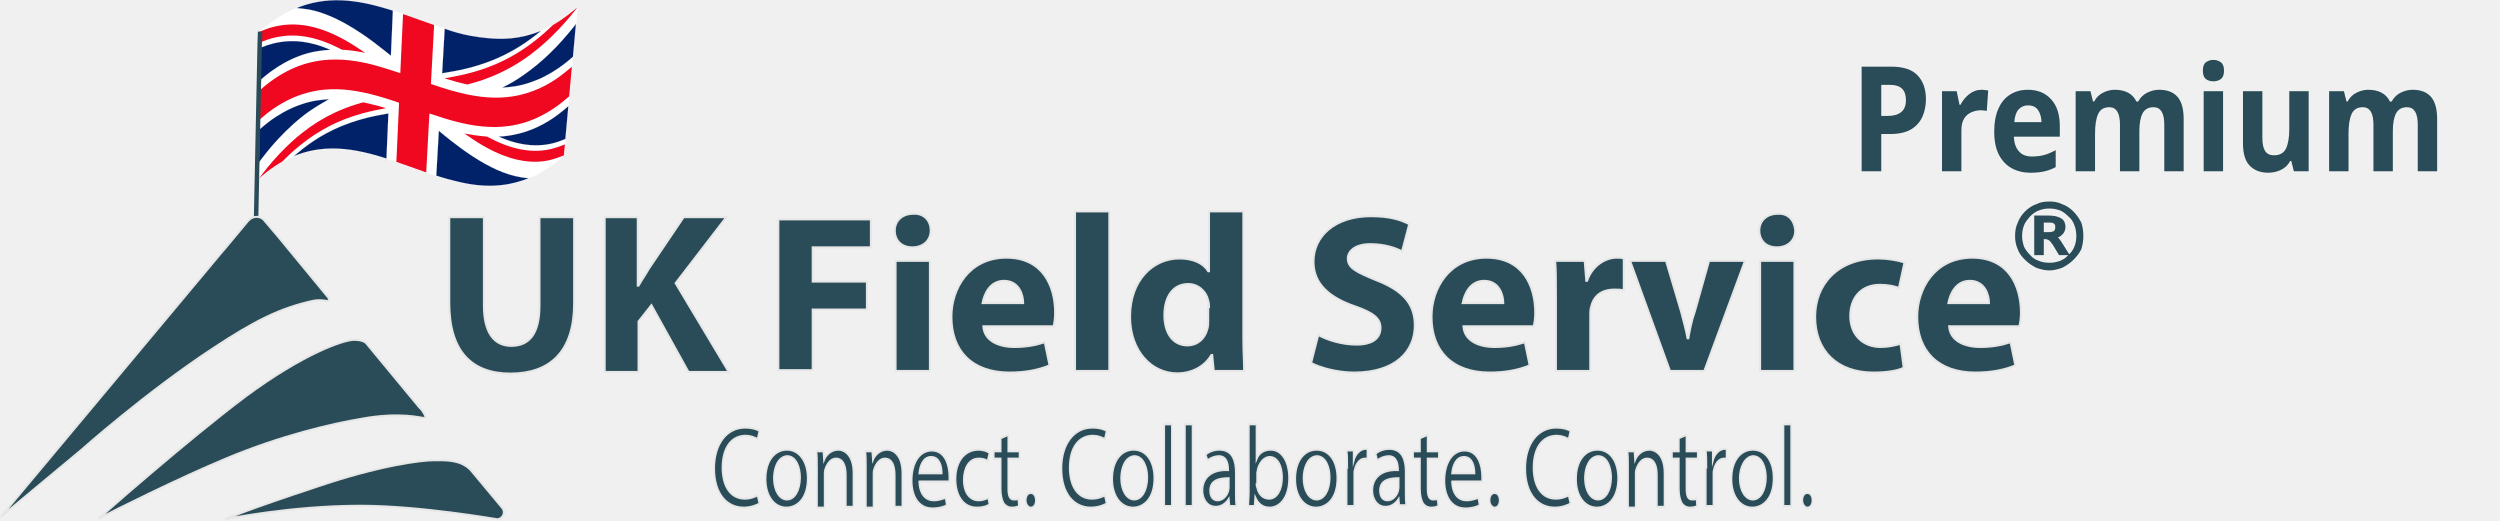
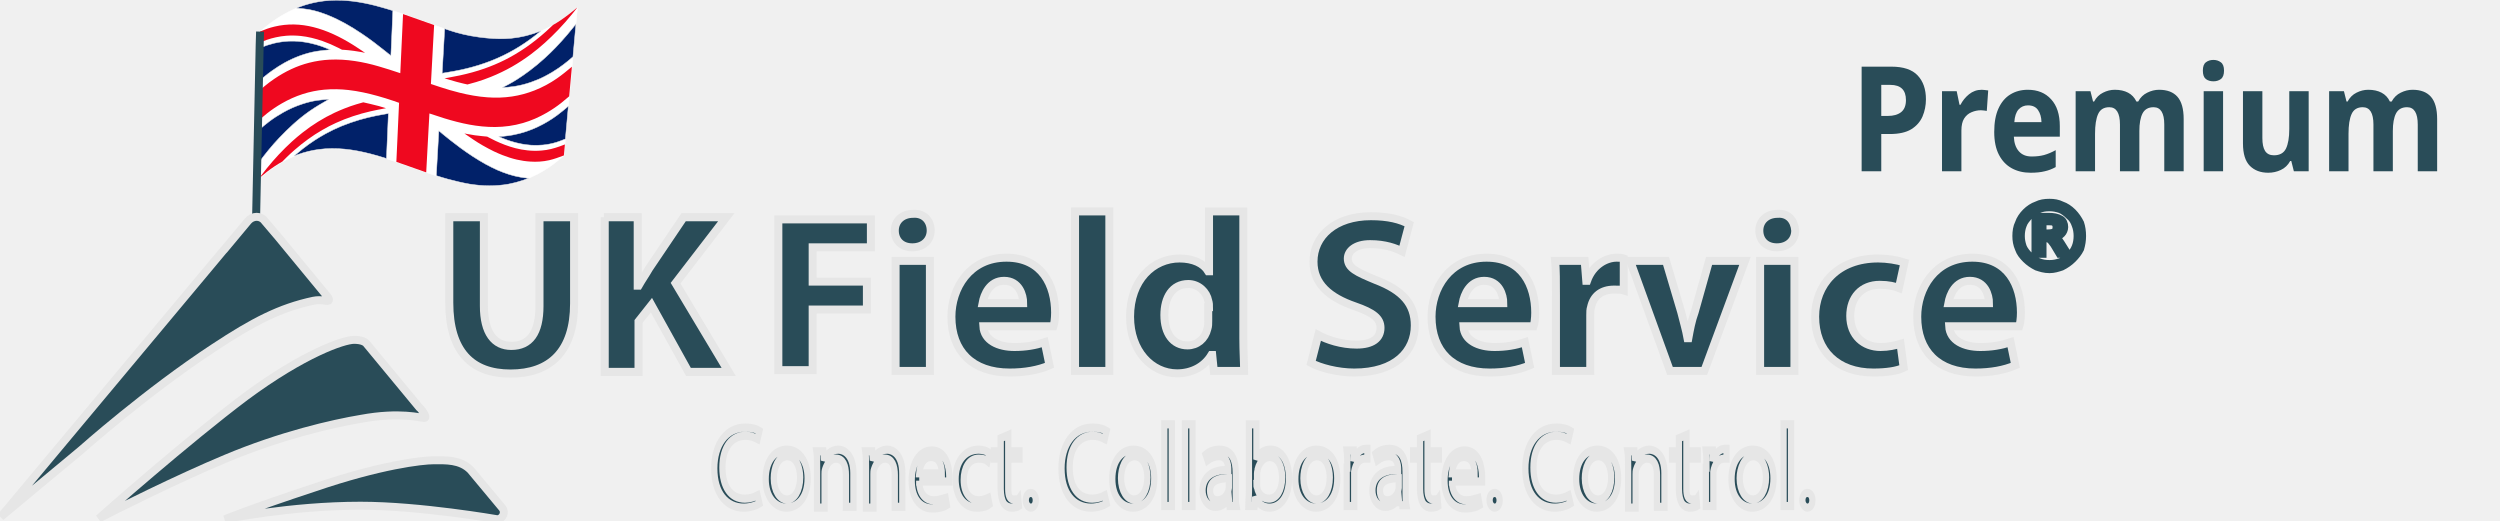
<svg xmlns="http://www.w3.org/2000/svg" xmlns:ns1="http://www.openswatchbook.org/uri/2009/osb" xmlns:xlink="http://www.w3.org/1999/xlink" version="1.1" id="Layer_1" x="0px" y="0px" viewBox="0 0 313.466 65.236" xml:space="preserve" width="313.466" height="65.236">
  <defs id="defs5230">
    <rect x="459.825" y="106.114" width="498.253" height="120.087" id="rect96" />
    <linearGradient id="linearGradient2903" ns1:paint="solid">
      <stop style="stop-color:#e6e6e6;stop-opacity:1;" offset="0" id="stop2901" />
    </linearGradient>
    <clipPath id="SVGID_2_">
      <use xlink:href="#SVGID_1_" overflow="visible" id="use3660" x="0" y="0" width="100%" height="100%" />
    </clipPath>
    <clipPath id="SVGID_4_">
      <use xlink:href="#SVGID_3_" overflow="visible" id="use3708" x="0" y="0" width="100%" height="100%" />
    </clipPath>
    <path id="SVGID_1_" d="m 168.813,250.22 v 20.941 c 0,6.339 2.498,9.413 6.533,9.413 4.419,0 6.724,-3.074 6.724,-9.413 V 250.22 h 8.262 v 20.364 c 0,11.336 -5.765,16.521 -15.178,16.521 -9.222,0 -14.601,-5.186 -14.601,-16.713 V 250.22 Z" />
    <path id="SVGID_3_" d="m 197.104,250.22 h 8.261 v 16.138 h 0.192 c 0.768,-1.345 1.729,-2.689 2.498,-4.033 l 8.261,-12.104 h 10.183 l -12.104,15.562 12.681,20.94 h -9.606 l -9.029,-15.753 -3.074,3.842 v 11.911 h -8.069 V 250.22 Z" />
    <clipPath id="SVGID_2_-1">
      <use xlink:href="#SVGID_1_" overflow="visible" id="use3660-2" x="0" y="0" width="100%" height="100%" />
    </clipPath>
    <clipPath id="SVGID_4_-9">
      <use xlink:href="#SVGID_3_" overflow="visible" id="use3708-6" x="0" y="0" width="100%" height="100%" />
    </clipPath>
    <path id="path5460-2" d="m 168.813,250.22 v 20.941 c 0,6.339 2.498,9.413 6.533,9.413 4.419,0 6.724,-3.074 6.724,-9.413 V 250.22 h 8.262 v 20.364 c 0,11.336 -5.765,16.521 -15.178,16.521 -9.222,0 -14.601,-5.186 -14.601,-16.713 V 250.22 Z" />
    <path id="path5486-1" d="m 197.104,250.22 h 8.261 v 16.138 h 0.192 c 0.768,-1.345 1.729,-2.689 2.498,-4.033 l 8.261,-12.104 h 10.183 l -12.104,15.562 12.681,20.94 h -9.606 l -9.029,-15.753 -3.074,3.842 v 11.911 h -8.069 V 250.22 Z" />
    <clipPath clipPathUnits="userSpaceOnUse" id="clipPath939">
      <g id="use941" style="fill:#ff0000">
-         <path style="fill:#ff0000;stroke:#000000;stroke-width:12.376px;stroke-linecap:butt;stroke-linejoin:miter;stroke-opacity:1" d="m -4033.657,-1562.989 507.481,390.595 -625.633,-0.26 151.886,-350.623 19.486,-31.694 4.759,170.155 -11.502,-125.41" id="path958" />
+         <path style="fill:#ff0000;stroke:#000000;strokeWidth:12.376px;strokeLinecap:butt;strokeLinejoin:miter;stroke-opacity:1" d="m -4033.657,-1562.989 507.481,390.595 -625.633,-0.26 151.886,-350.623 19.486,-31.694 4.759,170.155 -11.502,-125.41" id="path958" />
      </g>
    </clipPath>
    <pattern y="0" x="0" height="6" width="6" patternUnits="userSpaceOnUse" id="EMFhbasepattern" />
  </defs>
  <style type="text/css" id="style5075">
	.st0{opacity:0.46;fill:#24A4B3;}
	.st1{fill:#24A4B3;}
- 	.st2{fill:#FFFFFF;stroke:#E6E6E6;stroke-width:0.25;stroke-miterlimit:10;}
+ 	.st2{fill:#FFFFFF;stroke:#E6E6E6;strokeWidth:0.25;strokeMiterlimit:10;}
	.st3{fill:#FFFFFF;}
	.st4{fill:#EF081F;}
	.st5{fill:#001F80;}
</style>
  <polygon class="st0" points="" id="polygon5077" transform="translate(-9.504066,18.61036)" />
  <style type="text/css" id="style1408">
	.st0{fill:#FFFFFF;}
	.st1{fill:#C8102E;}
	.st2{fill:#012169;}
	.st3{font-family:'ArialMT';}
	.st4{font-size:37px;}
</style>
-   <g id="g937" clip-path="url(#clipPath939)" transform="matrix(0.06302235,-0.01055625,0.01832628,0.06032421,307.616,4.794062)" style="fill:#ff0000" />
-   <path style="fill:none;stroke:#000000;stroke-width:1px;stroke-linecap:butt;stroke-linejoin:miter;stroke-opacity:1" d="M 178.506,-28.625 Z" id="path970" />
-   <g id="g951" clip-path="none" transform="matrix(-0.06565038,0.02309871,-0.01561025,-0.05536379,-132.1011,28.5919)">
+   <g id="g937" clipPath="url(#clipPath939)" transform="matrix(0.06302235,-0.01055625,0.01832628,0.06032421,307.616,4.794062)" style="fill:#ff0000" />
+   <path style="fill:none;stroke:#000000;strokeWidth:1px;strokeLinecap:butt;strokeLinejoin:miter;stroke-opacity:1" d="M 178.506,-28.625 Z" id="path970" />
+   <g id="g951" clipPath="none" transform="matrix(-0.06565038,0.02309871,-0.01561025,-0.05536379,-132.1011,28.5919)">
    <g id="g949">
      <g id="g4111" transform="matrix(0.9214374,0.2915818,-0.2838419,0.9954414,-2983.013,-421.5874)" style="opacity:1;fill-rule:nonzero">
        <g id="g4104" style="fill-rule:nonzero" transform="translate(-70.12177,-661.0933)">
          <path class="st0" d="m 635.9,368.8 c -6,5.1 -11.9,10.1 -18.2,14.8 -9,6.8 -18.7,12.8 -28.8,17.9 -9.4,4.8 -19.1,8.8 -29.1,11.9 -11,3.4 -22.4,5.7 -33.9,6.8 -14.8,1.5 -29.8,1.1 -44.6,-0.7 -14.9,-1.8 -29.5,-5 -43.9,-9.2 -15.1,-4.3 -30,-9.6 -44.6,-15.4 -16,-6.3 -31.8,-13.3 -47.6,-20.3 -15.3,-6.8 -30.7,-13.6 -45.9,-20.6 -14.2,-6.5 -28.4,-13.3 -43,-18.8 -19.1,-7.3 -39.1,-12.6 -59.3,-16.3 -15.6,-2.9 -31.3,-4.8 -47.1,-4.6 -19.5,0.3 -39.1,3.8 -57.5,10.4 -12.7,4.6 -24.8,10.6 -36.1,17.8 -11.3,7.2 -21.9,15.7 -32.3,24.2 4,-100 8,-200 11.9,-300 6.5,-5.5 12.9,-10.9 19.7,-15.9 9.2,-6.7 19.1,-12.6 29.4,-17.6 8.8,-4.2 17.8,-7.7 27.1,-10.4 9.1,-2.6 18.6,-4.4 28,-5.5 12.3,-1.3 24.7,-1.3 37,-0.3 12.9,1.1 25.6,3.5 38.2,6.6 14.5,3.6 28.7,8.2 42.6,13.4 10.6,3.9 21.1,8.2 31.5,12.6 14.3,6.1 28.5,12.5 42.6,18.9 10.5,4.7 21,9.5 31.6,14 15.2,6.6 30.6,12.9 46.3,18.4 16.6,5.8 33.5,10.8 50.9,14 16.4,3 33.2,4.5 49.9,3.5 13.4,-0.8 26.7,-3.1 39.5,-7 10.3,-3.1 20.3,-7.3 29.8,-12.3 10.1,-5.2 19.7,-11.4 28.6,-18.3 5.2,-4 10.2,-8.3 15.2,-12.6 4.2,100.6 8.1,200.6 12.1,300.6 z" id="path1415" style="opacity:1;fill:#ffffff;fill-rule:nonzero;stroke:#ffffff;stroke-opacity:1" />
          <g id="g2051" style="fill-rule:nonzero">
            <path class="st2" d="m 258.1,37.3 c 7.7,2.8 15.3,5.9 22.8,9 -0.1,15.2 -0.2,30.4 -0.3,45.6 -0.1,15.2 -0.2,30.4 -0.3,45.6 -2.9,-2.7 -5.9,-5.4 -8.8,-8.1 -4.6,-4.1 -9.1,-8.2 -13.7,-12.3 -6.8,-6 -13.7,-11.9 -20.7,-17.7 -7.8,-6.4 -15.7,-12.7 -23.8,-18.8 -8.7,-6.5 -17.6,-12.8 -26.7,-18.7 -7.7,-5 -15.6,-9.6 -23.6,-14 -7.6,-4 -15.4,-7.8 -23.4,-11 -7.4,-3 -14.9,-5.5 -22.6,-7.5 -4.1,-1.1 -8.3,-2 -12.5,-2.7 -0.9,-0.1 -1.8,-0.3 -2.7,-0.4 3.5,-1.3 7,-2.4 10.5,-3.4 9.1,-2.6 18.6,-4.4 28,-5.5 12.3,-1.3 24.7,-1.3 37,-0.3 12.9,1.1 25.6,3.5 38.2,6.6 14.4,3.8 28.6,8.5 42.6,13.6 z M 89.7,129.4 c 7.2,-3 14.5,-5.6 22,-7.6 8.1,-2.2 16.3,-3.7 24.6,-4.7 5.9,-0.7 11.9,-1.1 17.9,-1.2 3.3,0 6.5,0 9.8,0.1 -3.3,-1.7 -6.6,-3.4 -9.9,-5.1 -4.5,-2.2 -9,-4.3 -13.7,-6.2 -7.1,-2.9 -14.4,-5.5 -21.8,-7.5 -6.1,-1.7 -12.2,-3 -18.4,-4 -7.6,-1.1 -15.3,-1.6 -22.9,-1.5 -8.9,0.2 -17.8,1.3 -26.4,3.5 -5.5,1.4 -10.9,3.3 -16.3,5.2 -0.9,22.1 -1.8,44.3 -2.6,66.4 6.7,-5.7 13.5,-11.3 20.6,-16.5 11.4,-8.3 24,-15.4 37.1,-20.9 z M 134,229.8 c 4.8,-2.9 9.6,-5.6 14.6,-8.1 4.3,-2.2 8.7,-4.3 13.1,-6.4 -7.7,0 -15.5,0 -23.2,0.6 -10.8,0.8 -21.5,2.9 -31.9,5.9 -9,2.6 -17.8,5.8 -26.2,9.8 -9,4.2 -17.6,9.1 -25.8,14.6 -6.3,4.2 -12.4,8.7 -18.3,13.6 -2.8,2.3 -5.6,4.8 -8.4,7.2 -0.9,22.1 -1.8,44.3 -2.6,66.5 1.3,-1.8 2.6,-3.5 3.9,-5.3 C 33.1,323 37,318 41.1,313 c 6.8,-8.3 13.8,-16.4 21.1,-24.2 6.5,-6.9 13.2,-13.6 20.2,-20 9,-8.3 18.5,-16.2 28.4,-23.4 7.6,-5.7 15.3,-10.8 23.2,-15.6 z m 75.9,35.1 c -16,4 -31.7,9.2 -46.8,15.8 -14.3,6.3 -28.1,13.7 -41.2,22.3 -6.7,4.4 -13.2,9 -19.5,13.9 -2.8,2.1 -5.5,4.2 -8.1,6.5 -0.7,0.5 -1.3,1.1 -2,1.7 0,0 0.1,0 0.1,-0.1 18.4,-6.6 38,-10.1 57.5,-10.4 15.8,-0.2 31.5,1.7 47.1,4.6 20.2,3.7 40.1,9 59.3,16.3 7.6,2.9 15.1,6.1 22.6,9.5 0.2,-30.2 0.4,-60.4 0.6,-90.6 -7.7,0.7 -15.4,1.4 -23.2,2.3 -15.5,1.7 -31.1,4.4 -46.4,8.2 z m 296,126.2 c -11.7,-5.8 -22.9,-12.3 -33.8,-19.4 -11.4,-7.4 -22.5,-15.4 -33.3,-23.7 -16.3,-12.5 -31.9,-25.8 -47.2,-39.5 -3.7,-3.3 -7.5,-6.7 -11.2,-10 0.1,17.8 0.2,35.7 0.3,53.5 0.1,12.7 0.2,25.4 0.3,38.2 3.9,1.6 7.9,3.3 11.9,4.8 14.6,5.8 29.5,11.1 44.6,15.4 14.4,4.1 29.1,7.3 43.9,9.2 14.8,1.8 29.8,2.2 44.6,0.7 11.5,-1.2 22.9,-3.4 33.9,-6.8 2.6,-0.8 5.1,-1.6 7.6,-2.5 -8.2,-1.5 -16.3,-3 -24.3,-5.1 -12.9,-3.6 -25.3,-8.8 -37.3,-14.8 z m 126,-122.3 c -2.8,2.4 -5.5,4.8 -8.4,7.2 -4.9,4.1 -10,7.9 -15.3,11.5 -7.2,5 -14.7,9.5 -22.5,13.6 -9.3,4.8 -19.1,8.8 -29.1,11.9 -10.4,3.2 -21.2,5.5 -32.1,6.5 -8.8,0.9 -17.6,0.9 -26.5,0.9 5.6,2.8 11.2,5.6 16.9,8.2 7.6,3.4 15.3,6.3 23.2,8.7 10.2,3.1 20.7,5.5 31.4,6.6 7,0.8 14,1 21,0.7 5.7,-0.3 11.5,-0.9 17.1,-1.8 4.5,-0.8 9,-1.8 13.4,-3 3.1,-0.9 6.1,-1.8 9.2,-2.9 1.4,-0.5 2.9,-1.1 4.3,-1.6 -0.8,-22.2 -1.7,-44.3 -2.6,-66.5 z m -197.3,-96 c 11.7,-2.7 23.2,-6 34.5,-10 10.3,-3.7 20.3,-8 30.1,-13 7,-3.6 13.9,-7.5 20.5,-11.6 7.8,-4.9 15.3,-10.1 22.6,-15.8 5.4,-4.3 10.7,-8.7 16,-13.2 -2.6,0.9 -5.3,1.8 -7.9,2.6 -12.8,3.9 -26.1,6.2 -39.5,7 -16.7,1 -33.5,-0.5 -49.9,-3.5 -17.3,-3.2 -34.3,-8.2 -50.9,-14 -10.5,-3.7 -20.8,-7.7 -31.1,-12 0.2,30.6 0.4,61.2 0.6,91.7 7.6,-0.8 15.1,-1.5 22.7,-2.5 10.8,-1.4 21.6,-3.3 32.3,-5.7 z m 61.3,46.9 c 7.5,0 14.9,0 22.4,-0.5 9.6,-0.7 19.1,-2.4 28.4,-4.9 12.7,-3.3 25,-8.1 36.6,-14.2 9.3,-4.8 18.3,-10.4 26.7,-16.7 6.2,-4.6 12.1,-9.6 18,-14.7 -0.9,-22.2 -1.8,-44.3 -2.6,-66.5 -5.6,7.8 -11.2,15.5 -17.1,23.1 -6.3,8.1 -12.9,15.9 -19.8,23.4 -8.1,8.8 -16.5,17.3 -25.4,25.4 -9.7,8.8 -19.8,17 -30.6,24.3 -11.7,8 -24.2,14.6 -36.6,21.3 z" id="path1423" style="fill-rule:nonzero" />
          </g>
          <path class="st1" d="m 44.6,86.2 c -3.2,0.9 -6.5,1.9 -9.6,3.1 0.3,-7.5 0.6,-14.9 0.9,-22.3 9.2,-2.9 18.5,-5.9 28,-7.4 12,-1.9 24.5,-1.6 36.6,0.3 8.9,1.3 17.6,3.5 26.2,6.2 9.6,3.1 19,7.1 28.1,11.5 5.7,2.8 11.3,5.8 16.8,8.9 7.7,4.4 15.1,9.2 22.5,14.1 6.3,4.2 12.4,8.6 18.4,13.2 6.1,4.6 12.1,9.4 18.1,14.1 -2.2,-0.6 -4.4,-1.2 -6.6,-1.8 -4.6,-1.2 -9.2,-2.5 -13.8,-3.6 -4.7,-1.1 -9.4,-1.9 -14.2,-2.9 -3.2,-0.6 -6.5,-1.3 -9.8,-1.8 -1.6,-1 -3.2,-2 -4.8,-3 -3.9,-2.5 -7.9,-4.8 -11.9,-7.1 -6.1,-3.4 -12.2,-6.7 -18.5,-9.6 -6.7,-3.2 -13.6,-6 -20.6,-8.5 -7.7,-2.7 -15.6,-4.9 -23.6,-6.4 -9,-1.8 -18.1,-2.7 -27.2,-2.6 -6.1,0 -12.3,0.5 -18.3,1.6 -5.7,1 -11.2,2.4 -16.7,4 z m 205.5,148.1 c -4.3,-1.5 -8.5,-3 -12.8,-4.4 -2.6,-0.8 -5.3,-1.7 -7.9,-2.5 v 0 c -5.6,1.2 -11.2,2.3 -16.8,3.6 -9.3,2.2 -18.5,4.9 -27.6,8.1 -13.8,4.8 -27.3,10.7 -40.2,17.5 -12.1,6.5 -23.7,13.8 -34.8,21.9 -18.4,13.4 -35.3,29 -50.8,45.7 -4.4,4.8 -8.7,9.6 -12.9,14.5 -4.3,5 -8.5,10.2 -12.5,15.4 -2.8,3.6 -5.5,7.2 -8.2,10.8 -0.5,0.7 -1,1.3 -1.4,2 10.5,-8.6 21,-17 32.3,-24.2 4.3,-2.7 8.6,-5.3 13.1,-7.6 0.5,-0.5 0.7,-0.7 0.9,-0.9 4,-3.9 8,-7.8 12.2,-11.5 11.8,-10.6 24.3,-20.5 37.5,-29.3 12.7,-8.4 26,-15.9 39.8,-22.2 12.4,-5.6 25.3,-10.3 38.3,-14.1 15.4,-4.5 31.2,-7.7 47,-10 7.5,-1.1 15,-2 22.6,-2.8 2.2,-0.2 4.3,-0.4 6.5,-0.6 -3.3,-1.3 -6.6,-2.6 -9.9,-3.9 -4.8,-2 -9.6,-3.8 -14.4,-5.5 z M 635,346.5 c -1.3,0.5 -2.5,1 -3.8,1.4 -2.9,1.1 -5.8,2 -8.8,2.9 -5.8,1.7 -11.6,2.9 -17.6,3.8 -6.6,1 -13.3,1.5 -20,1.5 -9.3,0 -18.6,-1 -27.7,-2.7 -7.3,-1.4 -14.4,-3.3 -21.4,-5.6 -7.3,-2.4 -14.5,-5.2 -21.5,-8.3 -5.3,-2.4 -10.5,-4.9 -15.6,-7.6 -5.5,-2.9 -11,-6 -16.3,-9.2 -2.3,-1.4 -4.5,-2.8 -6.7,-4.1 -1.2,-0.2 -2.3,-0.3 -3.5,-0.5 -3.1,-0.5 -6.2,-1 -9.3,-1.6 -3.5,-0.7 -7,-1.4 -10.5,-2.2 -4.4,-1 -8.8,-2.1 -13.2,-3.3 -2.8,-0.8 -5.7,-1.6 -8.5,-2.5 8.3,6.4 16.6,12.9 25.2,19 12.3,8.8 25.1,17.1 38.4,24.4 12.4,6.8 25.2,12.7 38.5,17.3 12.5,4.3 25.4,7.4 38.5,8.7 12.4,1.2 24.9,0.9 37.1,-1.2 4.8,-0.8 9.6,-1.9 14.2,-3.2 4.5,-1.3 9,-2.9 13.4,-4.5 -0.3,-7.6 -0.6,-15.1 -0.9,-22.5 z m -185.1,-53 c 16,3.8 32.4,6.3 48.9,6.8 13.1,0.4 26.3,-0.6 39.2,-3 11.6,-2.2 23,-5.6 33.9,-10.2 11.1,-4.6 21.7,-10.4 31.8,-17 6.3,-4.1 12.3,-8.5 18.1,-13.3 3.2,-2.6 6.3,-5.3 9.5,-8.1 -0.8,-20 -1.6,-40 -2.4,-60 -4.8,4.1 -9.7,8.3 -14.7,12.2 -8.6,6.7 -17.7,12.6 -27.3,17.8 -12.5,6.8 -25.8,12.1 -39.6,15.7 -13.4,3.5 -27.3,5.3 -41.2,5.5 -15.8,0.2 -31.5,-1.5 -46.9,-4.6 -19.4,-3.9 -38.3,-9.9 -56.9,-16.8 -10.6,-3.9 -21.1,-8.2 -31.5,-12.7 -3.6,-1.6 -7.2,-3.2 -10.8,-4.8 -0.1,-22 -0.2,-44.1 -0.3,-66.2 -0.1,-18 -0.1,-35.9 -0.2,-53.9 -9.1,-4 -18.1,-8 -27.1,-12.1 -10.6,-4.8 -21.1,-9.5 -31.7,-14.2 0,8.7 -0.1,17.4 -0.1,26.1 -0.1,19 -0.1,38.1 -0.2,57.1 -0.1,12.2 -0.1,24.4 -0.2,36.6 -9.8,-4.2 -19.6,-8.4 -29.5,-12.4 -16,-6.4 -32.2,-12.2 -48.8,-16.8 -16.4,-4.5 -33.2,-7.8 -50.2,-9.1 -17.9,-1.3 -36.1,-0.3 -53.6,3.7 -15.6,3.5 -30.7,9.4 -44.7,17 -9.6,5.2 -18.7,11.1 -27.3,17.8 -5,3.9 -9.9,8 -14.7,12.2 -0.8,20 -1.6,40 -2.4,60 9,-7.5 18,-14.9 27.7,-21.4 13,-8.8 27.2,-15.8 42.1,-20.9 13.9,-4.7 28.4,-7.7 43,-8.8 15.8,-1.2 31.7,-0.3 47.4,2.2 18.7,2.9 37.1,8 55,14.1 12.6,4.3 25,9.1 37.3,14.3 6.3,2.6 12.5,5.3 18.7,8 -0.1,16.2 -0.1,32.4 -0.2,48.6 0,11.5 -0.1,23.1 -0.1,34.6 -0.1,12.2 -0.1,24.4 -0.2,36.6 15.3,7 30.6,13.8 45.9,20.6 5.1,2.3 10.2,4.5 15.3,6.8 -0.1,-20 -0.2,-40 -0.2,-60.1 -0.1,-20 -0.2,-40.1 -0.2,-60.1 14.2,6 28.3,12.1 42.7,17.5 15,5.8 30.7,10.9 46.7,14.7 z m -34.5,-90.2 c 4.6,1.5 9.2,3 13.9,4.5 4.5,-1 9,-1.9 13.4,-3 7.5,-1.8 14.9,-4 22.3,-6.5 6.4,-2.2 12.8,-4.6 19,-7.2 10.7,-4.5 21.1,-9.8 31.1,-15.7 10,-5.9 19.7,-12.5 28.9,-19.7 6.8,-5.3 13.4,-10.8 19.7,-16.6 8.3,-7.7 16.3,-15.7 23.9,-24.1 7.8,-8.6 15.2,-17.5 22.2,-26.6 4.9,-6.4 9.5,-12.9 14.2,-19.4 -5,4.3 -10,8.6 -15.2,12.6 -9,6.9 -18.6,13 -28.6,18.3 -2.8,2.9 -5.6,5.7 -8.4,8.6 -4.5,4.4 -9.1,8.8 -13.9,12.9 -8.2,7.2 -16.7,13.9 -25.6,20.2 -8.4,5.9 -17.2,11.4 -26.3,16.3 -8.4,4.6 -17,8.7 -25.9,12.3 -10.4,4.3 -21.1,7.8 -32,10.8 -11.2,3.1 -22.5,5.5 -33.9,7.3 -9.8,1.6 -19.6,2.7 -29.4,3.8 4.6,1.8 9.3,3.7 13.9,5.5 5.6,1.8 11.1,3.8 16.7,5.7 z" id="path1425" style="fill:#ef081f;fill-opacity:1;fill-rule:nonzero" />
        </g>
      </g>
    </g>
  </g>
-   <path style="fill:#294c58;fill-opacity:1;stroke:#294c58;stroke-width:0.561;stroke-linecap:butt;stroke-linejoin:miter;stroke-miterlimit:4;stroke-dasharray:none;stroke-opacity:1" d="m 31.895,37.692 0.667,-32.123 0.049,-1.606 v 0" id="path1080" />
-   <path style="fill:none;stroke:#000000;stroke-width:1px;stroke-linecap:butt;stroke-linejoin:miter;stroke-opacity:1" d="M 31.494,-28.285 Z" id="path1082" />
+   <path style="fill:#294c58;fill-opacity:1;stroke:#294c58;strokeWidth:0.561;strokeLinecap:butt;strokeLinejoin:miter;strokeMiterlimit:4;stroke-dasharray:none;stroke-opacity:1" d="m 31.895,37.692 0.667,-32.123 0.049,-1.606 v 0" id="path1080" />
+   <path style="fill:none;stroke:#000000;strokeWidth:1px;strokeLinecap:butt;strokeLinejoin:miter;stroke-opacity:1" d="M 31.494,-28.285 Z" id="path1082" />
  <g id="g5085" transform="translate(0.09593342,15.0108)" style="stroke:#e6e6e6;stroke-opacity:1">
-     <path class="st1" d="m 62.9,48.7 -4,-4.8 c -1.3,-1.3 -3.1,-1.2 -4.6,-1.2 -1.5,0 -6.7,0.6 -14.9,3.4 -8.2,2.7 -11.3,4 -11.3,4 0,0 8.2,-1.7 17,-1.7 7.5,0 17.1,1.7 17.2,1.7 0.7,-0.1 1,-0.9 0.6,-1.4 z" id="path5079" style="fill:#294c58;fill-opacity:1;stroke:#e6e6e6;stroke-width:0.25;stroke-miterlimit:4;stroke-dasharray:none;stroke-opacity:1" />
-     <path class="st1" d="m 39.2,22.7 c 1,-0.2 1.7,0.1 1.9,0 0.2,-0.2 -0.2,-0.6 -0.2,-0.6 l -6.1,-7.4 -1.7,-2 C 32.6,12 31.6,12 31,12.7 l -3,3.6 v 0 l -0.1,0.1 v 0 L 0,49.8 10.1,41.4 c 0,0 8.2,-7.3 16.6,-12.8 5,-3.3 8.3,-5 12.5,-5.9 z" id="path5081" style="fill:#294c58;fill-opacity:1;stroke:#e6e6e6;stroke-width:0.25;stroke-miterlimit:4;stroke-dasharray:none;stroke-opacity:1" />
-     <path class="st1" d="m 53.1,37.4 c 0.5,0 -0.5,-1.3 -0.6,-1.3 L 45.8,28 v 0 c -0.1,-0.1 -0.5,-0.4 -1.5,-0.4 -1.3,0 -6.3,1.7 -13.6,7.1 -7.2,5.4 -18.1,15 -18.4,15.3 1.9,-1 9.9,-5 15.9,-7.5 6.9,-2.9 13.4,-4.4 17,-5 4.9,-0.9 7.5,-0.1 7.9,-0.1 z" id="path5083" style="fill:#294c58;fill-opacity:1;stroke:#e6e6e6;stroke-width:0.25;stroke-miterlimit:4;stroke-dasharray:none;stroke-opacity:1" />
+     <path class="st1" d="m 62.9,48.7 -4,-4.8 c -1.3,-1.3 -3.1,-1.2 -4.6,-1.2 -1.5,0 -6.7,0.6 -14.9,3.4 -8.2,2.7 -11.3,4 -11.3,4 0,0 8.2,-1.7 17,-1.7 7.5,0 17.1,1.7 17.2,1.7 0.7,-0.1 1,-0.9 0.6,-1.4 z" id="path5079" style="fill:#294c58;fill-opacity:1;stroke:#e6e6e6;strokeWidth:0.25;strokeMiterlimit:4;stroke-dasharray:none;stroke-opacity:1" />
+     <path class="st1" d="m 39.2,22.7 c 1,-0.2 1.7,0.1 1.9,0 0.2,-0.2 -0.2,-0.6 -0.2,-0.6 l -6.1,-7.4 -1.7,-2 C 32.6,12 31.6,12 31,12.7 l -3,3.6 v 0 l -0.1,0.1 v 0 L 0,49.8 10.1,41.4 c 0,0 8.2,-7.3 16.6,-12.8 5,-3.3 8.3,-5 12.5,-5.9 z" id="path5081" style="fill:#294c58;fill-opacity:1;stroke:#e6e6e6;strokeWidth:0.25;strokeMiterlimit:4;stroke-dasharray:none;stroke-opacity:1" />
+     <path class="st1" d="m 53.1,37.4 c 0.5,0 -0.5,-1.3 -0.6,-1.3 L 45.8,28 v 0 c -0.1,-0.1 -0.5,-0.4 -1.5,-0.4 -1.3,0 -6.3,1.7 -13.6,7.1 -7.2,5.4 -18.1,15 -18.4,15.3 1.9,-1 9.9,-5 15.9,-7.5 6.9,-2.9 13.4,-4.4 17,-5 4.9,-0.9 7.5,-0.1 7.9,-0.1 z" id="path5083" style="fill:#294c58;fill-opacity:1;stroke:#e6e6e6;strokeWidth:0.25;strokeMiterlimit:4;stroke-dasharray:none;stroke-opacity:1" />
  </g>
  <g id="g4160" style="fill:#294c58;fill-opacity:1" transform="translate(-9.6,2.789204)">
    <g id="g5117" transform="translate(0.09593342,15.82115)" style="fill:#294c58;fill-opacity:1;stroke:#e6e6e6;stroke-opacity:1">
      <path class="st2" d="m 107.1,8.9 h 11.6 v 3.5 h -7.3 v 4.3 h 6.8 v 3.5 h -6.8 v 7.6 h -4.3 z" id="path5091" style="fill:#294c58;fill-opacity:1;stroke:#e6e6e6;stroke-opacity:1" />
      <path class="st2" d="m 126.2,10.3 c 0,1.2 -0.9,2.1 -2.3,2.1 -1.4,0 -2.2,-0.9 -2.2,-2.1 0,-1.2 0.9,-2.1 2.3,-2.1 1.3,-0.1 2.2,0.8 2.2,2.1 z m -4.4,17.5 V 14.1 h 4.3 v 13.8 h -4.3 z" id="path5093" style="fill:#294c58;fill-opacity:1;stroke:#e6e6e6;stroke-opacity:1" />
      <path class="st2" d="m 132.8,22.3 c 0.1,1.8 1.9,2.6 3.9,2.6 1.4,0 2.6,-0.2 3.8,-0.6 l 0.6,2.9 c -1.4,0.6 -3.1,0.9 -5,0.9 -4.7,0 -7.3,-2.7 -7.3,-7 0,-3.5 2.2,-7.4 6.9,-7.4 4.5,0 6.1,3.5 6.1,6.9 0,0.7 -0.1,1.4 -0.2,1.7 z m 5,-2.9 c 0,-1 -0.5,-2.8 -2.4,-2.8 -1.8,0 -2.5,1.7 -2.7,2.8 z" id="path5095" style="fill:#294c58;fill-opacity:1;stroke:#e6e6e6;stroke-opacity:1" />
      <path class="st2" d="m 144.3,7.9 h 4.3 v 20 h -4.3 z" id="path5097" style="fill:#294c58;fill-opacity:1;stroke:#e6e6e6;stroke-opacity:1" />
      <path class="st2" d="m 165.4,7.9 v 15.9 c 0,1.6 0.1,3.2 0.1,4.1 h -3.8 l -0.2,-2 h -0.1 c -0.9,1.5 -2.5,2.3 -4.3,2.3 -3.2,0 -5.9,-2.8 -5.9,-7.1 0,-4.6 2.9,-7.3 6.2,-7.3 1.7,0 3,0.6 3.6,1.6 h 0.1 V 7.9 Z m -4.3,12 c 0,-0.2 0,-0.5 -0.1,-0.8 -0.2,-1.1 -1.2,-2.1 -2.5,-2.1 -2,0 -3,1.7 -3,3.9 0,2.3 1.1,3.8 2.9,3.8 1.2,0 2.2,-0.8 2.5,-2.1 0.1,-0.3 0.1,-0.6 0.1,-1 v -1.7 z" id="path5099" style="fill:#294c58;fill-opacity:1;stroke:#e6e6e6;stroke-opacity:1" />
      <path class="st2" d="m 174.8,23.4 c 1.1,0.6 2.9,1.2 4.8,1.2 2,0 3,-0.8 3,-2.1 0,-1.2 -0.9,-1.9 -3.2,-2.7 -3.2,-1.1 -5.2,-2.8 -5.2,-5.6 0,-3.2 2.7,-5.7 7.2,-5.7 2.2,0 3.7,0.4 4.8,1 l -0.9,3.4 c -0.8,-0.4 -2.1,-0.9 -4,-0.9 -1.9,0 -2.8,0.9 -2.8,1.8 0,1.2 1.1,1.7 3.5,2.7 3.4,1.3 4.9,3 4.9,5.7 0,3.2 -2.4,5.9 -7.6,5.9 -2.1,0 -4.3,-0.6 -5.4,-1.2 z" id="path5101" style="fill:#294c58;fill-opacity:1;stroke:#e6e6e6;stroke-opacity:1" />
      <path class="st2" d="m 193,22.3 c 0.1,1.8 1.9,2.6 3.9,2.6 1.4,0 2.6,-0.2 3.8,-0.6 l 0.6,2.9 c -1.4,0.6 -3.1,0.9 -5,0.9 -4.7,0 -7.3,-2.7 -7.3,-7 0,-3.5 2.2,-7.4 6.9,-7.4 4.5,0 6.1,3.5 6.1,6.9 0,0.7 -0.1,1.4 -0.2,1.7 z m 5,-2.9 c 0,-1 -0.5,-2.8 -2.4,-2.8 -1.8,0 -2.5,1.7 -2.7,2.8 z" id="path5103" style="fill:#294c58;fill-opacity:1;stroke:#e6e6e6;stroke-opacity:1" />
      <path class="st2" d="m 204.6,18.6 c 0,-2 0,-3.4 -0.1,-4.5 h 3.7 l 0.2,2.5 h 0.1 c 0.7,-2 2.4,-2.9 3.7,-2.9 0.4,0 0.6,0 0.9,0.1 v 4 c -0.3,-0.1 -0.7,-0.1 -1.2,-0.1 -1.6,0 -2.6,0.8 -2.9,2.2 -0.1,0.3 -0.1,0.6 -0.1,1 v 7 h -4.3 z" id="path5105" style="fill:#294c58;fill-opacity:1;stroke:#e6e6e6;stroke-opacity:1" />
      <path class="st2" d="m 218.4,14.1 1.9,6.4 c 0.3,1.2 0.6,2.2 0.8,3.3 h 0.1 c 0.2,-1.1 0.4,-2.2 0.8,-3.3 l 1.8,-6.4 h 4.5 l -5.1,13.8 h -4.3 l -5,-13.8 z" id="path5107" style="fill:#294c58;fill-opacity:1;stroke:#e6e6e6;stroke-opacity:1" />
      <path class="st2" d="m 234.6,10.3 c 0,1.2 -0.9,2.1 -2.3,2.1 -1.4,0 -2.2,-0.9 -2.2,-2.1 0,-1.2 0.9,-2.1 2.3,-2.1 1.3,-0.1 2.1,0.8 2.2,2.1 z m -4.4,17.5 V 14.1 h 4.3 v 13.8 h -4.3 z" id="path5109" style="fill:#294c58;fill-opacity:1;stroke:#e6e6e6;stroke-opacity:1" />
      <path class="st2" d="m 248.2,27.5 c -0.8,0.4 -2.2,0.6 -3.8,0.6 -4.5,0 -7.3,-2.7 -7.3,-7 0,-4 2.8,-7.3 7.9,-7.3 1.1,0 2.4,0.2 3.3,0.5 l -0.7,3.2 c -0.5,-0.2 -1.3,-0.4 -2.4,-0.4 -2.3,0 -3.7,1.6 -3.7,3.9 0,2.5 1.7,3.9 3.8,3.9 1,0 1.8,-0.2 2.5,-0.4 z" id="path5111" style="fill:#294c58;fill-opacity:1;stroke:#e6e6e6;stroke-opacity:1" />
      <path class="st2" d="m 253.9,22.3 c 0.1,1.8 1.9,2.6 3.9,2.6 1.4,0 2.6,-0.2 3.8,-0.6 l 0.6,2.9 c -1.4,0.6 -3.1,0.9 -5,0.9 -4.7,0 -7.3,-2.7 -7.3,-7 0,-3.5 2.2,-7.4 6.9,-7.4 4.5,0 6.1,3.5 6.1,6.9 0,0.7 -0.1,1.4 -0.2,1.7 z m 5,-2.9 c 0,-1 -0.5,-2.8 -2.4,-2.8 -1.8,0 -2.5,1.7 -2.7,2.8 z" id="path5113" style="fill:#294c58;fill-opacity:1;stroke:#e6e6e6;stroke-opacity:1" />
    </g>
    <g id="g5225" transform="translate(5.804436,14.24114)" style="fill:#294c58;fill-opacity:1">
      <g id="g5223" style="fill:#294c58;fill-opacity:1">
        <g id="g5221" transform="matrix(0.7859041,0,0,1.024142,34.72636,-1.000707)" style="fill:#294c58;fill-opacity:1">
          <path class="st2" d="m 81.8,46 c -0.4,0.2 -1.4,0.5 -2.5,0.5 -2.7,0 -4.7,-1.7 -4.7,-4.8 0,-3 2,-5 4.9,-5 1.2,0 1.9,0.2 2.3,0.4 l -0.3,1 c -0.5,-0.2 -1.1,-0.4 -1.9,-0.4 -2.2,0 -3.7,1.4 -3.7,3.9 0,2.3 1.3,3.8 3.6,3.8 0.8,0 1.5,-0.2 2,-0.4 z" id="path5165" style="fill:#294c58;fill-opacity:1" />
          <path class="st2" d="m 89.5,42.9 c 0,2.5 -1.7,3.6 -3.4,3.6 -1.8,0 -3.3,-1.3 -3.3,-3.5 0,-2.3 1.5,-3.6 3.4,-3.6 1.9,0 3.3,1.4 3.3,3.5 z m -5.4,0 c 0,1.5 0.9,2.6 2.1,2.6 1.2,0 2.1,-1.1 2.1,-2.7 0,-1.2 -0.6,-2.6 -2.1,-2.6 -1.5,0.1 -2.1,1.5 -2.1,2.7 z" id="path5167" style="fill:#294c58;fill-opacity:1" />
          <path class="st2" d="m 91,41.4 c 0,-0.7 0,-1.3 -0.1,-1.8 H 92 l 0.1,1.1 v 0 c 0.3,-0.6 1.1,-1.3 2.3,-1.3 0.9,0 2.4,0.6 2.4,2.9 v 4.1 h -1.2 v -3.9 c 0,-1.1 -0.4,-2 -1.6,-2 -0.8,0 -1.4,0.6 -1.7,1.3 -0.1,0.2 -0.1,0.4 -0.1,0.6 v 4.1 H 91 Z" id="path5169" style="fill:#294c58;fill-opacity:1" />
          <path class="st2" d="m 98.8,41.4 c 0,-0.7 0,-1.3 -0.1,-1.8 h 1.1 l 0.1,1.1 v 0 c 0.3,-0.6 1.1,-1.3 2.3,-1.3 0.9,0 2.4,0.6 2.4,2.9 v 4.1 h -1.2 v -3.9 c 0,-1.1 -0.4,-2 -1.6,-2 -0.8,0 -1.4,0.6 -1.7,1.3 -0.1,0.2 -0.1,0.4 -0.1,0.6 v 4.1 h -1.2 z" id="path5171" style="fill:#294c58;fill-opacity:1" />
          <path class="st2" d="m 107.3,43.2 c 0,1.7 1.1,2.4 2.3,2.4 0.9,0 1.4,-0.2 1.9,-0.3 l 0.2,0.9 c -0.4,0.2 -1.2,0.4 -2.3,0.4 -2.1,0 -3.3,-1.4 -3.3,-3.4 0,-2.1 1.2,-3.7 3.2,-3.7 2.2,0 2.8,1.9 2.8,3.2 0,0.3 0,0.4 0,0.6 h -4.8 z m 3.6,-0.9 c 0,-0.8 -0.3,-2 -1.7,-2 -1.3,0 -1.8,1.1 -1.9,2 z" id="path5173" style="fill:#294c58;fill-opacity:1" />
          <path class="st2" d="m 118.5,46.1 c -0.3,0.2 -1,0.4 -2,0.4 -2.1,0 -3.4,-1.4 -3.4,-3.5 0,-2.1 1.4,-3.6 3.7,-3.6 0.7,0 1.4,0.2 1.7,0.4 l -0.3,1 c -0.3,-0.2 -0.8,-0.3 -1.4,-0.3 -1.6,0 -2.4,1.2 -2.4,2.6 0,1.6 1,2.5 2.4,2.5 0.7,0 1.2,-0.2 1.5,-0.3 z" id="path5175" style="fill:#294c58;fill-opacity:1" />
          <path class="st2" d="m 121.5,37.6 v 2 h 1.8 v 0.9 h -1.8 v 3.7 c 0,0.8 0.2,1.3 0.9,1.3 0.3,0 0.6,0 0.7,-0.1 l 0.1,0.9 c -0.2,0.1 -0.6,0.2 -1.1,0.2 -0.6,0 -1,-0.2 -1.3,-0.5 -0.3,-0.4 -0.5,-1 -0.5,-1.8 v -3.7 h -1.1 v -0.9 h 1.1 V 38 Z" id="path5177" style="fill:#294c58;fill-opacity:1" />
          <path class="st2" d="m 124.3,45.6 c 0,-0.5 0.3,-0.9 0.8,-0.9 0.5,0 0.8,0.4 0.8,0.9 0,0.5 -0.3,0.9 -0.8,0.9 -0.4,0 -0.8,-0.4 -0.8,-0.9 z" id="path5179" style="fill:#294c58;fill-opacity:1" />
          <path class="st2" d="m 137.2,46 c -0.4,0.2 -1.4,0.5 -2.5,0.5 -2.7,0 -4.7,-1.7 -4.7,-4.8 0,-3 2,-5 4.9,-5 1.2,0 1.9,0.2 2.3,0.4 l -0.3,1 c -0.5,-0.2 -1.1,-0.4 -1.9,-0.4 -2.2,0 -3.7,1.4 -3.7,3.9 0,2.3 1.3,3.8 3.6,3.8 0.8,0 1.5,-0.2 2,-0.4 z" id="path5181" style="fill:#294c58;fill-opacity:1" />
          <path class="st2" d="m 144.8,42.9 c 0,2.5 -1.7,3.6 -3.4,3.6 -1.8,0 -3.3,-1.3 -3.3,-3.5 0,-2.3 1.5,-3.6 3.4,-3.6 2,0 3.3,1.4 3.3,3.5 z m -5.3,0 c 0,1.5 0.9,2.6 2.1,2.6 1.2,0 2.1,-1.1 2.1,-2.7 0,-1.2 -0.6,-2.6 -2.1,-2.6 -1.5,0.1 -2.1,1.5 -2.1,2.7 z" id="path5183" style="fill:#294c58;fill-opacity:1" />
          <path class="st2" d="m 146.4,36.3 h 1.2 v 10 h -1.2 z" id="path5185" style="fill:#294c58;fill-opacity:1" />
          <path class="st2" d="m 149.7,36.3 h 1.2 v 10 h -1.2 z" id="path5187" style="fill:#294c58;fill-opacity:1" />
          <path class="st2" d="m 156.8,46.3 -0.1,-0.9 v 0 c -0.4,0.5 -1.1,1 -2.1,1 -1.4,0 -2.1,-1 -2.1,-2 0,-1.6 1.5,-2.6 4.1,-2.5 v -0.1 c 0,-0.6 -0.2,-1.6 -1.5,-1.6 -0.6,0 -1.3,0.2 -1.8,0.5 L 153,40 c 0.6,-0.4 1.4,-0.6 2.2,-0.6 2.1,0 2.6,1.4 2.6,2.8 v 2.5 c 0,0.6 0,1.2 0.1,1.6 z m -0.2,-3.4 c -1.3,0 -2.9,0.2 -2.9,1.5 0,0.8 0.5,1.2 1.2,1.2 0.9,0 1.5,-0.6 1.7,-1.1 0,-0.1 0.1,-0.3 0.1,-0.4 v -1.2 z" id="path5189" style="fill:#294c58;fill-opacity:1" />
          <path class="st2" d="m 159.8,46.3 c 0,-0.5 0.1,-1.1 0.1,-1.8 v -8.2 h 1.2 v 4.3 0 c 0.4,-0.8 1.2,-1.2 2.3,-1.2 1.7,0 2.9,1.4 2.9,3.5 0,2.4 -1.5,3.6 -3.1,3.6 -1,0 -1.8,-0.4 -2.3,-1.3 v 0 l -0.1,1.1 z m 1.3,-2.7 c 0,0.2 0,0.3 0.1,0.4 0.2,0.9 1,1.4 1.9,1.4 1.3,0 2.1,-1.1 2.1,-2.6 0,-1.4 -0.7,-2.5 -2,-2.5 -0.8,0 -1.6,0.6 -1.9,1.5 0,0.2 -0.1,0.3 -0.1,0.5 v 1.3 z" id="path5191" style="fill:#294c58;fill-opacity:1" />
          <path class="st2" d="m 174,42.9 c 0,2.5 -1.7,3.6 -3.4,3.6 -1.8,0 -3.3,-1.3 -3.3,-3.5 0,-2.3 1.5,-3.6 3.4,-3.6 2,0 3.3,1.4 3.3,3.5 z m -5.4,0 c 0,1.5 0.9,2.6 2.1,2.6 1.2,0 2.1,-1.1 2.1,-2.7 0,-1.2 -0.6,-2.6 -2.1,-2.6 -1.5,0.1 -2.1,1.5 -2.1,2.7 z" id="path5193" style="fill:#294c58;fill-opacity:1" />
          <path class="st2" d="m 175.6,41.6 c 0,-0.8 0,-1.5 -0.1,-2.1 h 1.1 v 1.3 0 c 0.3,-0.9 1.1,-1.5 1.9,-1.5 0.1,0 0.2,0 0.3,0 v 1.2 c -0.1,0 -0.3,0 -0.4,0 -0.9,0 -1.5,0.7 -1.7,1.6 0,0.2 0,0.4 0,0.6 v 3.6 h -1.2 v -4.7 z" id="path5195" style="fill:#294c58;fill-opacity:1" />
          <path class="st2" d="m 183.9,46.3 -0.1,-0.9 v 0 c -0.4,0.5 -1.1,1 -2.1,1 -1.4,0 -2.1,-1 -2.1,-2 0,-1.6 1.5,-2.6 4.1,-2.5 v -0.1 c 0,-0.6 -0.2,-1.6 -1.5,-1.6 -0.6,0 -1.3,0.2 -1.8,0.5 l -0.3,-0.8 c 0.6,-0.4 1.4,-0.6 2.2,-0.6 2.1,0 2.6,1.4 2.6,2.8 v 2.5 c 0,0.6 0,1.2 0.1,1.6 h -1.1 z m -0.2,-3.4 c -1.3,0 -2.9,0.2 -2.9,1.5 0,0.8 0.5,1.2 1.2,1.2 0.9,0 1.5,-0.6 1.7,-1.1 0,-0.1 0.1,-0.3 0.1,-0.4 v -1.2 z" id="path5197" style="fill:#294c58;fill-opacity:1" />
          <path class="st2" d="m 188.4,37.6 v 2 h 1.8 v 0.9 h -1.8 v 3.7 c 0,0.8 0.2,1.3 0.9,1.3 0.3,0 0.6,0 0.7,-0.1 l 0.1,0.9 c -0.2,0.1 -0.6,0.2 -1.1,0.2 -0.6,0 -1,-0.2 -1.3,-0.5 -0.3,-0.4 -0.5,-1 -0.5,-1.8 v -3.7 h -1.1 v -0.9 h 1.1 V 38 Z" id="path5199" style="fill:#294c58;fill-opacity:1" />
          <path class="st2" d="m 192.3,43.2 c 0,1.7 1.1,2.4 2.3,2.4 0.9,0 1.4,-0.2 1.9,-0.3 l 0.2,0.9 c -0.4,0.2 -1.2,0.4 -2.3,0.4 -2.1,0 -3.3,-1.4 -3.3,-3.4 0,-2.1 1.2,-3.7 3.2,-3.7 2.2,0 2.8,1.9 2.8,3.2 0,0.3 0,0.4 0,0.6 h -4.8 z m 3.6,-0.9 c 0,-0.8 -0.3,-2 -1.7,-2 -1.3,0 -1.8,1.1 -1.9,2 z" id="path5201" style="fill:#294c58;fill-opacity:1" />
          <path class="st2" d="m 198.3,45.6 c 0,-0.5 0.3,-0.9 0.8,-0.9 0.5,0 0.8,0.4 0.8,0.9 0,0.5 -0.3,0.9 -0.8,0.9 -0.4,0 -0.8,-0.4 -0.8,-0.9 z" id="path5203" style="fill:#294c58;fill-opacity:1" />
          <path class="st2" d="m 211.2,46 c -0.4,0.2 -1.4,0.5 -2.5,0.5 -2.7,0 -4.7,-1.7 -4.7,-4.8 0,-3 2,-5 4.9,-5 1.2,0 1.9,0.2 2.3,0.4 l -0.3,1 c -0.5,-0.2 -1.1,-0.4 -1.9,-0.4 -2.2,0 -3.7,1.4 -3.7,3.9 0,2.3 1.3,3.8 3.6,3.8 0.8,0 1.5,-0.2 2,-0.4 z" id="path5205" style="fill:#294c58;fill-opacity:1" />
          <path class="st2" d="m 218.8,42.9 c 0,2.5 -1.7,3.6 -3.4,3.6 -1.8,0 -3.3,-1.3 -3.3,-3.5 0,-2.3 1.5,-3.6 3.4,-3.6 2,0 3.3,1.4 3.3,3.5 z m -5.3,0 c 0,1.5 0.9,2.6 2.1,2.6 1.2,0 2.1,-1.1 2.1,-2.7 0,-1.2 -0.6,-2.6 -2.1,-2.6 -1.5,0.1 -2.1,1.5 -2.1,2.7 z" id="path5207" style="fill:#294c58;fill-opacity:1" />
          <path class="st2" d="m 220.4,41.4 c 0,-0.7 0,-1.3 -0.1,-1.8 h 1.1 l 0.1,1.1 v 0 c 0.3,-0.6 1.1,-1.3 2.3,-1.3 0.9,0 2.4,0.6 2.4,2.9 v 4.1 H 225 v -3.9 c 0,-1.1 -0.4,-2 -1.6,-2 -0.8,0 -1.4,0.6 -1.7,1.3 -0.1,0.2 -0.1,0.4 -0.1,0.6 v 4.1 h -1.2 z" id="path5209" style="fill:#294c58;fill-opacity:1" />
          <path class="st2" d="m 229.7,37.6 v 2 h 1.8 v 0.9 h -1.8 v 3.7 c 0,0.8 0.2,1.3 0.9,1.3 0.3,0 0.6,0 0.7,-0.1 l 0.1,0.9 c -0.2,0.1 -0.6,0.2 -1.1,0.2 -0.6,0 -1,-0.2 -1.3,-0.5 -0.3,-0.4 -0.5,-1 -0.5,-1.8 v -3.7 h -1.1 v -0.9 h 1.1 V 38 Z" id="path5211" style="fill:#294c58;fill-opacity:1" />
          <path class="st2" d="m 232.9,41.6 c 0,-0.8 0,-1.5 -0.1,-2.1 h 1.1 v 1.3 0 c 0.3,-0.9 1.1,-1.5 1.9,-1.5 0.1,0 0.2,0 0.3,0 v 1.2 c -0.1,0 -0.3,0 -0.4,0 -0.9,0 -1.5,0.7 -1.7,1.6 0,0.2 0,0.4 0,0.6 v 3.6 h -1.2 v -4.7 z" id="path5213" style="fill:#294c58;fill-opacity:1" />
          <path class="st2" d="m 243.6,42.9 c 0,2.5 -1.7,3.6 -3.4,3.6 -1.8,0 -3.3,-1.3 -3.3,-3.5 0,-2.3 1.5,-3.6 3.4,-3.6 2,0 3.3,1.4 3.3,3.5 z m -5.4,0 c 0,1.5 0.9,2.6 2.1,2.6 1.2,0 2.1,-1.1 2.1,-2.7 0,-1.2 -0.6,-2.6 -2.1,-2.6 -1.4,0.1 -2.1,1.5 -2.1,2.7 z" id="path5215" style="fill:#294c58;fill-opacity:1" />
          <path class="st2" d="m 245.2,36.3 h 1.2 v 10 h -1.2 z" id="path5217" style="fill:#294c58;fill-opacity:1" />
          <path class="st2" d="m 248.2,45.6 c 0,-0.5 0.3,-0.9 0.8,-0.9 0.5,0 0.8,0.4 0.8,0.9 0,0.5 -0.3,0.9 -0.8,0.9 -0.4,0 -0.8,-0.4 -0.8,-0.9 z" id="path5219" style="fill:#294c58;fill-opacity:1" />
        </g>
      </g>
    </g>
    <g id="g3786" transform="matrix(1.009821,0,0,1.021166,-59.18391,-18.34121)" style="fill:#294c58;fill-opacity:1">
-       <path d="m 128.2,41.9 v 10.9 c 0,3.3 1.3,4.9 3.4,4.9 2.3,0 3.5,-1.6 3.5,-4.9 V 41.9 h 4.3 v 10.6 c 0,5.9 -3,8.6 -7.9,8.6 -4.8,0 -7.6,-2.7 -7.6,-8.7 V 41.9 Z" fill="#ffffff" stroke="#e6e6e6" stroke-width="0.25" stroke-miterlimit="10" id="path3371" style="fill:#294c58;fill-opacity:1" />
-       <path d="m 143.1,41.9 h 4.2 v 8.4 h 0.1 c 0.4,-0.7 0.9,-1.4 1.3,-2.1 l 4.3,-6.3 h 5.3 l -6.3,8.1 6.6,10.9 h -5 l -4.6,-8.2 -1.6,2 v 6.2 h -4.2 v -19 z" fill="#ffffff" stroke="#e6e6e6" stroke-width="0.25" stroke-miterlimit="10" id="path3373" style="fill:#294c58;fill-opacity:1" />
+       <path d="m 128.2,41.9 v 10.9 c 0,3.3 1.3,4.9 3.4,4.9 2.3,0 3.5,-1.6 3.5,-4.9 V 41.9 h 4.3 v 10.6 c 0,5.9 -3,8.6 -7.9,8.6 -4.8,0 -7.6,-2.7 -7.6,-8.7 V 41.9 Z" fill="#ffffff" stroke="#e6e6e6" strokeWidth="0.25" strokeMiterlimit="10" id="path3371" style="fill:#294c58;fill-opacity:1" />
+       <path d="m 143.1,41.9 h 4.2 v 8.4 h 0.1 c 0.4,-0.7 0.9,-1.4 1.3,-2.1 l 4.3,-6.3 h 5.3 l -6.3,8.1 6.6,10.9 h -5 l -4.6,-8.2 -1.6,2 v 6.2 h -4.2 v -19 z" fill="#ffffff" stroke="#e6e6e6" strokeWidth="0.25" strokeMiterlimit="10" id="path3373" style="fill:#294c58;fill-opacity:1" />
    </g>
  </g>
-   <text xml:space="preserve" style="font-style:normal;font-variant:normal;font-weight:bold;font-stretch:normal;font-size:17.333px;line-height:1.45;font-family:sans-serif;-inkscape-font-specification:'sans-serif Bold';font-variant-ligatures:normal;font-variant-caps:normal;font-variant-numeric:normal;font-variant-east-asian:normal;fill:#294c58;fill-opacity:1;stroke:none;stroke-width:0;stroke-miterlimit:4;stroke-dasharray:none;stroke-opacity:1" x="245.911" y="20.257" id="text92" transform="scale(0.9432314,1.060185)">
-     <tspan id="tspan90" x="245.911" y="20.257" style="font-style:normal;font-variant:normal;font-weight:bold;font-stretch:normal;font-size:17.333px;font-family:sans-serif;-inkscape-font-specification:'sans-serif Bold';font-variant-ligatures:normal;font-variant-caps:normal;font-variant-numeric:normal;font-variant-east-asian:normal;fill:#294c58;fill-opacity:1;stroke:none;stroke-width:0;stroke-miterlimit:4;stroke-dasharray:none;stroke-opacity:1" dx="0">Premium</tspan>
+   <text xml:space="preserve" style="font-style:normal;font-variant:normal;font-weight:bold;font-stretch:normal;font-size:17.333px;line-height:1.45;font-family:sans-serif;-inkscape-font-specification:'sans-serif Bold';font-variant-ligatures:normal;font-variant-caps:normal;font-variant-numeric:normal;font-variant-east-asian:normal;fill:#294c58;fill-opacity:1;stroke:none;strokeWidth:0;strokeMiterlimit:4;stroke-dasharray:none;stroke-opacity:1" x="245.911" y="20.257" id="text92" transform="scale(0.9432314,1.060185)">
+     <tspan id="tspan90" x="245.911" y="20.257" style="font-style:normal;font-variant:normal;font-weight:bold;font-stretch:normal;font-size:17.333px;font-family:sans-serif;-inkscape-font-specification:'sans-serif Bold';font-variant-ligatures:normal;font-variant-caps:normal;font-variant-numeric:normal;font-variant-east-asian:normal;fill:#294c58;fill-opacity:1;stroke:none;strokeWidth:0;strokeMiterlimit:4;stroke-dasharray:none;stroke-opacity:1" dx="0">Premium</tspan>
  </text>
  <text xml:space="preserve" id="text94" style="font-style:normal;font-weight:normal;font-size:40px;line-height:1.25;font-family:sans-serif;white-space:pre;shape-inside:url(#rect96);fill:#000000;fill-opacity:1;stroke:none;" transform="translate(-3.775495,-0.2670006)" />
-   <path id="path902" d="m 256.984,25.988 c -0.56,0 -0.96,0.08 -1.36,0.24 -0.48,0.16 -0.88,0.48 -1.2,0.8 -0.32,0.4 -0.64,0.72 -0.8,1.2 -0.16,0.4 -0.24,0.88 -0.24,1.36 0,0.48 0.08,0.88 0.24,1.36 0.16,0.4 0.48,0.8 0.8,1.12 0.32,0.4 0.72,0.64 1.2,0.8 0.4,0.16 0.8,0.24 1.36,0.24 0.48,0 0.88,-0.08 1.36,-0.24 0.4,-0.16 0.8,-0.4 1.12,-0.8 0.4,-0.32 0.64,-0.72 0.8,-1.12 0.16,-0.4 0.24,-0.88 0.24,-1.36 0,-0.48 -0.08,-0.96 -0.24,-1.36 -0.16,-0.48 -0.4,-0.88 -0.8,-1.2 -0.32,-0.32 -0.72,-0.64 -1.12,-0.8 -0.48,-0.16 -0.88,-0.24 -1.36,-0.24 z m 0,-0.56 c 0.56,0 1.04,0.08 1.52,0.32 0.48,0.16 0.96,0.48 1.36,0.88 0.4,0.4 0.72,0.88 0.96,1.36 0.16,0.48 0.24,1.04 0.24,1.6 0,0.56 -0.08,1.04 -0.24,1.6 -0.24,0.48 -0.56,0.88 -0.96,1.28 -0.4,0.4 -0.88,0.72 -1.36,0.96 -0.48,0.16 -0.96,0.32 -1.52,0.32 -0.64,0 -1.12,-0.16 -1.6,-0.32 -0.48,-0.24 -0.96,-0.56 -1.36,-0.96 -0.4,-0.4 -0.72,-0.8 -0.88,-1.28 -0.24,-0.56 -0.32,-1.04 -0.32,-1.6 0,-0.56 0.08,-1.12 0.32,-1.6 0.16,-0.48 0.48,-0.96 0.88,-1.36 0.4,-0.4 0.88,-0.72 1.36,-0.88 0.48,-0.24 0.96,-0.32 1.6,-0.32 z m -0.16,2.32 h -0.72 v 1.52 h 0.72 c 0.4,0 0.64,-0.08 0.8,-0.16 0.16,-0.16 0.24,-0.32 0.24,-0.64 0,-0.24 -0.08,-0.48 -0.24,-0.56 -0.16,-0.16 -0.4,-0.16 -0.8,-0.16 z m 0,-0.56 c 0.64,0 1.12,0.08 1.52,0.32 0.32,0.16 0.48,0.56 0.48,0.96 0,0.32 -0.16,0.64 -0.32,0.8 -0.24,0.24 -0.48,0.4 -0.8,0.4 0.08,0.08 0.16,0.16 0.32,0.32 0.08,0.08 0.24,0.32 0.4,0.56 l 0.8,1.28 h -0.96 l -0.72,-1.2 c -0.24,-0.32 -0.4,-0.56 -0.56,-0.64 -0.16,-0.08 -0.32,-0.16 -0.48,-0.16 h -0.4 v 2 h -0.88 v -4.64 z" style="fill:#294c58;fill-opacity:1;fill-rule:nonzero;stroke:#294c58;stroke-width:0.32px;stroke-linecap:butt;stroke-linejoin:miter;stroke-miterlimit:4;stroke-dasharray:none;stroke-opacity:1" />
+   <path id="path902" d="m 256.984,25.988 c -0.56,0 -0.96,0.08 -1.36,0.24 -0.48,0.16 -0.88,0.48 -1.2,0.8 -0.32,0.4 -0.64,0.72 -0.8,1.2 -0.16,0.4 -0.24,0.88 -0.24,1.36 0,0.48 0.08,0.88 0.24,1.36 0.16,0.4 0.48,0.8 0.8,1.12 0.32,0.4 0.72,0.64 1.2,0.8 0.4,0.16 0.8,0.24 1.36,0.24 0.48,0 0.88,-0.08 1.36,-0.24 0.4,-0.16 0.8,-0.4 1.12,-0.8 0.4,-0.32 0.64,-0.72 0.8,-1.12 0.16,-0.4 0.24,-0.88 0.24,-1.36 0,-0.48 -0.08,-0.96 -0.24,-1.36 -0.16,-0.48 -0.4,-0.88 -0.8,-1.2 -0.32,-0.32 -0.72,-0.64 -1.12,-0.8 -0.48,-0.16 -0.88,-0.24 -1.36,-0.24 z m 0,-0.56 c 0.56,0 1.04,0.08 1.52,0.32 0.48,0.16 0.96,0.48 1.36,0.88 0.4,0.4 0.72,0.88 0.96,1.36 0.16,0.48 0.24,1.04 0.24,1.6 0,0.56 -0.08,1.04 -0.24,1.6 -0.24,0.48 -0.56,0.88 -0.96,1.28 -0.4,0.4 -0.88,0.72 -1.36,0.96 -0.48,0.16 -0.96,0.32 -1.52,0.32 -0.64,0 -1.12,-0.16 -1.6,-0.32 -0.48,-0.24 -0.96,-0.56 -1.36,-0.96 -0.4,-0.4 -0.72,-0.8 -0.88,-1.28 -0.24,-0.56 -0.32,-1.04 -0.32,-1.6 0,-0.56 0.08,-1.12 0.32,-1.6 0.16,-0.48 0.48,-0.96 0.88,-1.36 0.4,-0.4 0.88,-0.72 1.36,-0.88 0.48,-0.24 0.96,-0.32 1.6,-0.32 z m -0.16,2.32 h -0.72 v 1.52 h 0.72 c 0.4,0 0.64,-0.08 0.8,-0.16 0.16,-0.16 0.24,-0.32 0.24,-0.64 0,-0.24 -0.08,-0.48 -0.24,-0.56 -0.16,-0.16 -0.4,-0.16 -0.8,-0.16 z m 0,-0.56 c 0.64,0 1.12,0.08 1.52,0.32 0.32,0.16 0.48,0.56 0.48,0.96 0,0.32 -0.16,0.64 -0.32,0.8 -0.24,0.24 -0.48,0.4 -0.8,0.4 0.08,0.08 0.16,0.16 0.32,0.32 0.08,0.08 0.24,0.32 0.4,0.56 l 0.8,1.28 h -0.96 l -0.72,-1.2 c -0.24,-0.32 -0.4,-0.56 -0.56,-0.64 -0.16,-0.08 -0.32,-0.16 -0.48,-0.16 h -0.4 v 2 h -0.88 v -4.64 z" style="fill:#294c58;fill-opacity:1;fill-rule:nonzero;stroke:#294c58;strokeWidth:0.32px;strokeLinecap:butt;strokeLinejoin:miter;strokeMiterlimit:4;stroke-dasharray:none;stroke-opacity:1" />
</svg>
